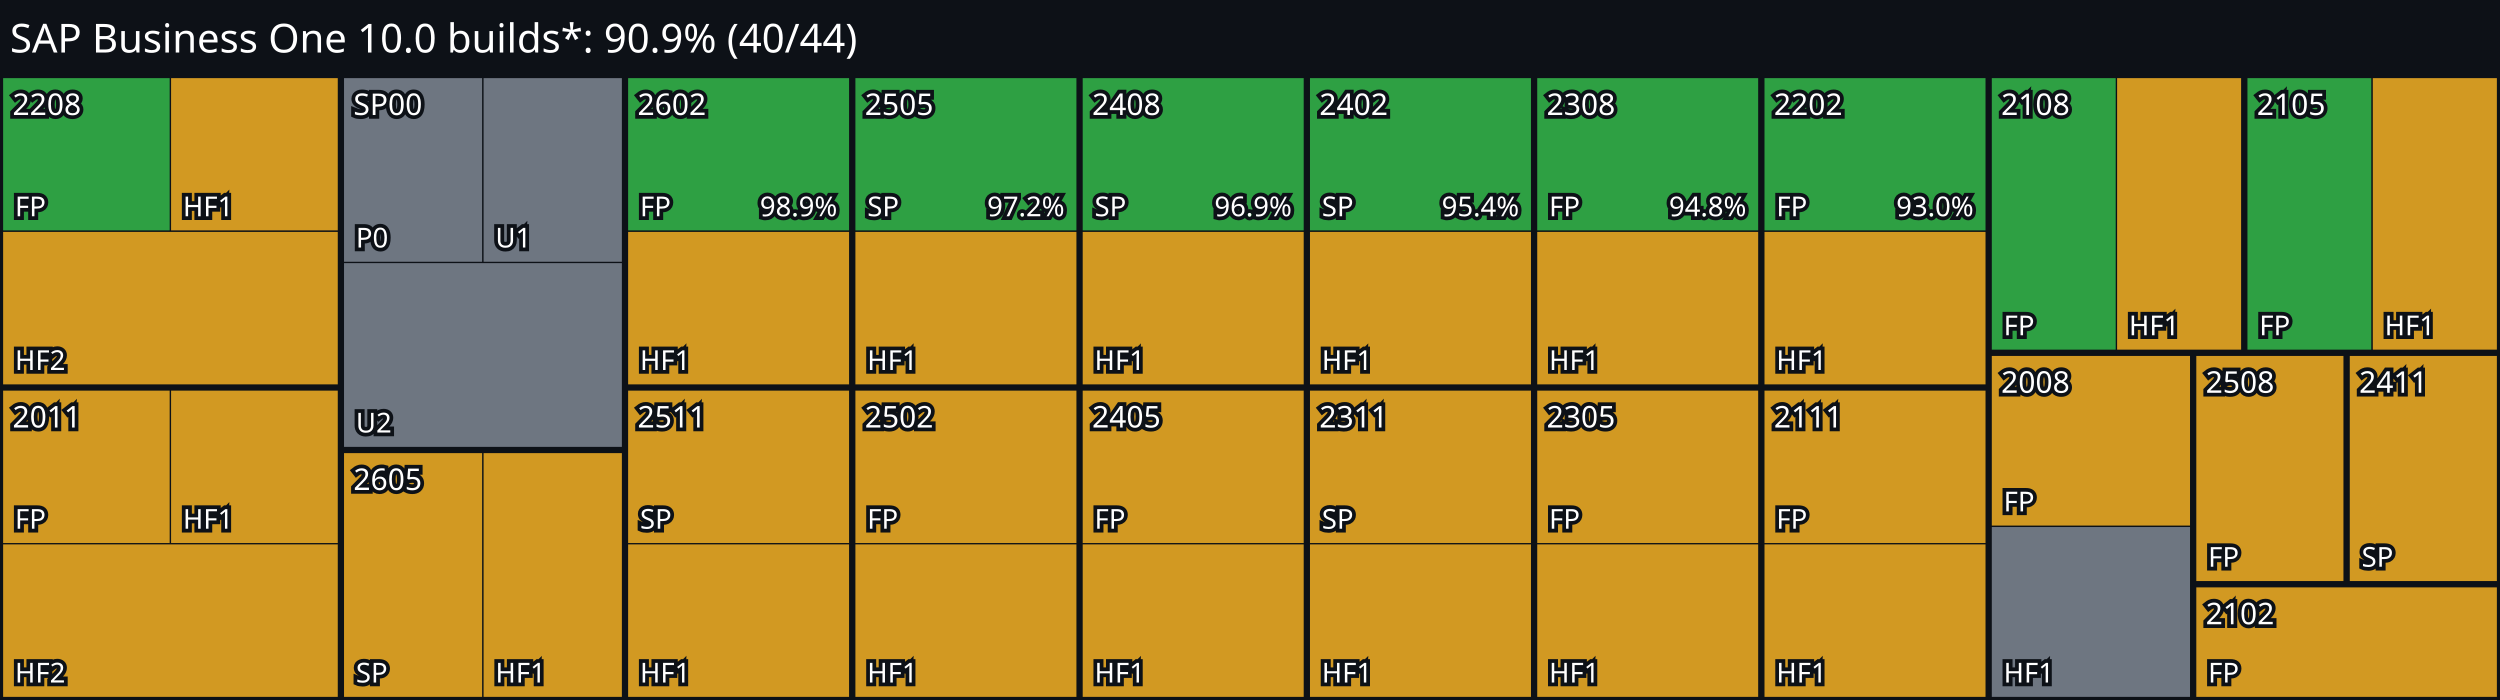
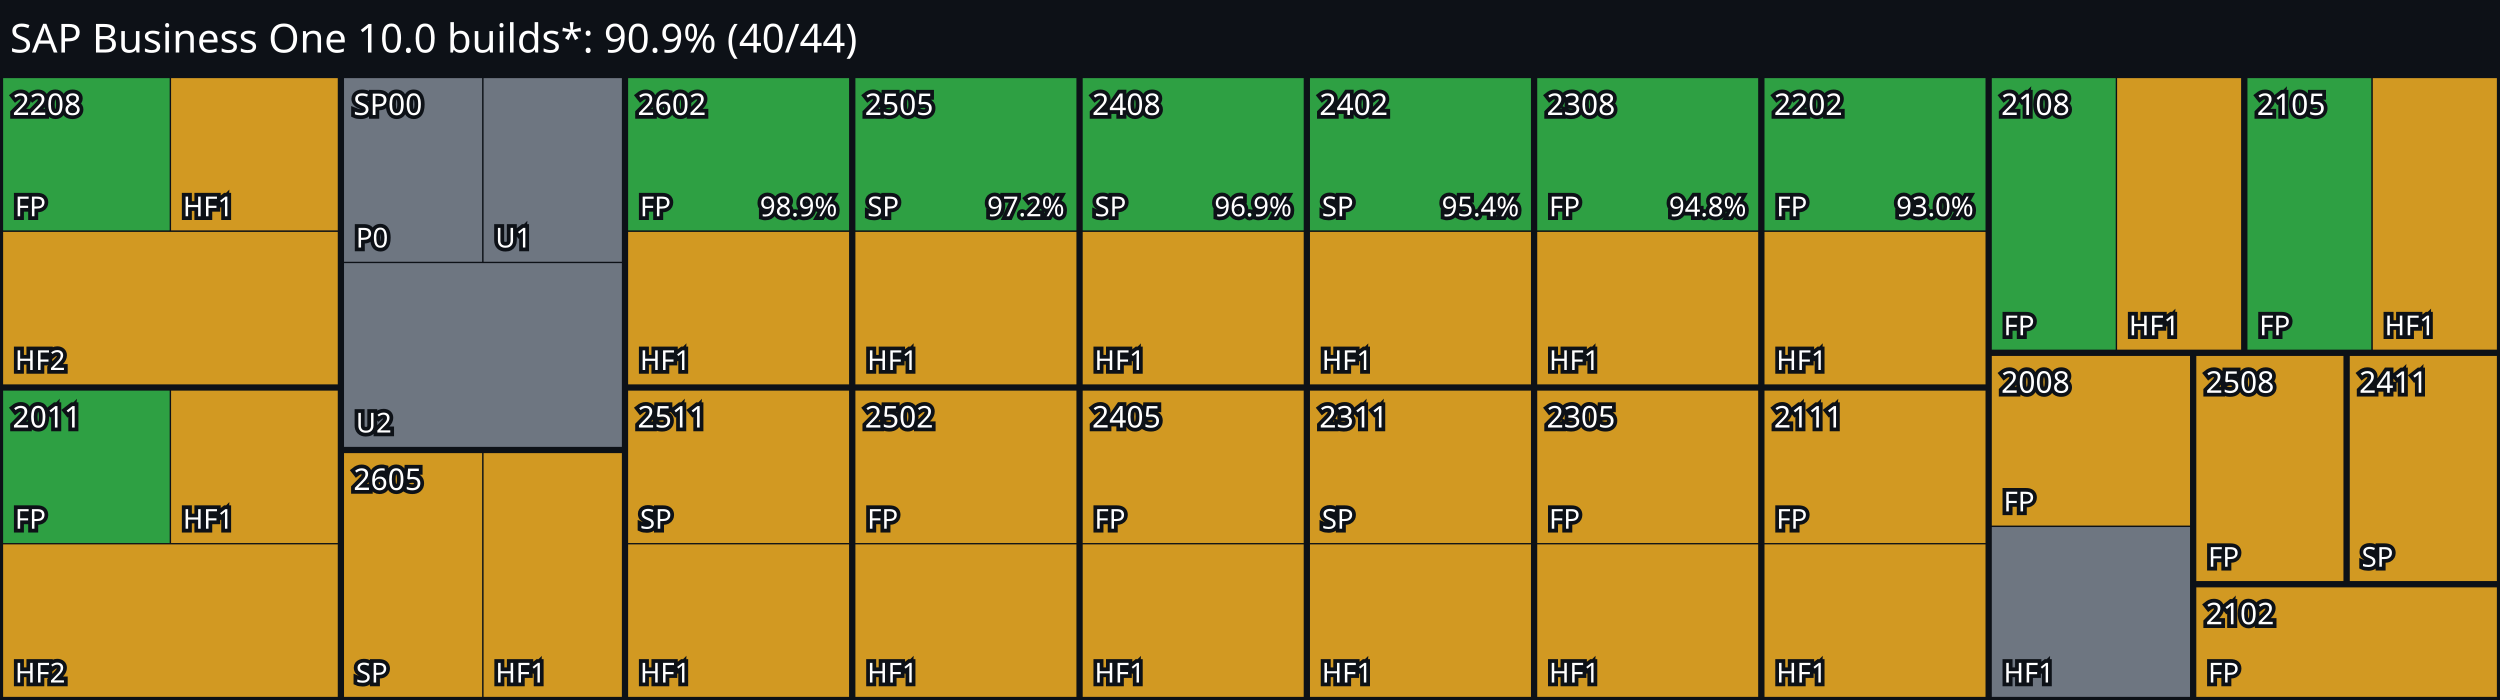
<svg xmlns="http://www.w3.org/2000/svg" viewBox="0 0 1000 280" width="1000" height="280">
  <rect x="0.00" y="0.00" width="1000.00" height="280.00" fill="#0d1117" stroke="#0d1117" stroke-width="0" />
  <text x="4.00" y="21.00" text-anchor="start" font-family="sans-serif" font-size="16" fill="#ffffff" stroke="#0d1117" stroke-width="3" paint-order="stroke">SAP Business One 10.0 builds*: 90.9% (40/44)</text>
  <g>
    <rect x="1.00" y="31.00" width="67.18" height="61.50" fill="#2ea043" stroke="#0d1117" stroke-width="0.5" />
    <text x="6.00" y="86.50" text-anchor="start" font-family="sans-serif" font-size="11" fill="#ffffff" stroke="#0d1117" stroke-width="3" paint-order="stroke">FP</text>
    <rect x="68.18" y="31.00" width="67.18" height="61.50" fill="#d29922" stroke="#0d1117" stroke-width="0.5" />
    <text x="73.18" y="86.50" text-anchor="start" font-family="sans-serif" font-size="11" fill="#ffffff" stroke="#0d1117" stroke-width="3" paint-order="stroke">HF1</text>
    <rect x="1.00" y="92.50" width="134.36" height="61.50" fill="#d29922" stroke="#0d1117" stroke-width="0.5" />
    <text x="6.00" y="148.00" text-anchor="start" font-family="sans-serif" font-size="11" fill="#ffffff" stroke="#0d1117" stroke-width="3" paint-order="stroke">HF2</text>
    <rect x="0.00" y="30.00" width="136.36" height="125.00" fill="none" stroke="#0d1117" stroke-width="2" />
    <text x="5.00" y="46.00" text-anchor="start" font-family="sans-serif" font-size="12" fill="#ffffff" stroke="#0d1117" stroke-width="3" paint-order="stroke">2208</text>
  </g>
  <g>
-     <rect x="1.00" y="156.00" width="67.18" height="61.50" fill="#d29922" stroke="#0d1117" stroke-width="0.5" />
+     <rect x="1.00" y="156.00" width="67.18" height="61.50" fill="#2ea043" stroke="#0d1117" stroke-width="0.5" />
    <text x="6.00" y="211.50" text-anchor="start" font-family="sans-serif" font-size="11" fill="#ffffff" stroke="#0d1117" stroke-width="3" paint-order="stroke">FP</text>
    <rect x="68.18" y="156.00" width="67.18" height="61.50" fill="#d29922" stroke="#0d1117" stroke-width="0.5" />
    <text x="73.18" y="211.50" text-anchor="start" font-family="sans-serif" font-size="11" fill="#ffffff" stroke="#0d1117" stroke-width="3" paint-order="stroke">HF1</text>
    <rect x="1.00" y="217.50" width="134.36" height="61.50" fill="#d29922" stroke="#0d1117" stroke-width="0.5" />
    <text x="6.00" y="273.00" text-anchor="start" font-family="sans-serif" font-size="11" fill="#ffffff" stroke="#0d1117" stroke-width="3" paint-order="stroke">HF2</text>
    <rect x="0.00" y="155.00" width="136.36" height="125.00" fill="none" stroke="#0d1117" stroke-width="2" />
    <text x="5.00" y="171.00" text-anchor="start" font-family="sans-serif" font-size="12" fill="#ffffff" stroke="#0d1117" stroke-width="3" paint-order="stroke">2011</text>
  </g>
  <g>
    <rect x="137.36" y="31.00" width="55.82" height="74.00" fill="#6e7681" stroke="#0d1117" stroke-width="0.5" />
    <text x="142.36" y="99.00" text-anchor="start" font-family="sans-serif" font-size="11" fill="#ffffff" stroke="#0d1117" stroke-width="3" paint-order="stroke">P0</text>
    <rect x="193.18" y="31.00" width="55.82" height="74.00" fill="#6e7681" stroke="#0d1117" stroke-width="0.5" />
    <text x="198.18" y="99.00" text-anchor="start" font-family="sans-serif" font-size="11" fill="#ffffff" stroke="#0d1117" stroke-width="3" paint-order="stroke">U1</text>
    <rect x="137.36" y="105.00" width="111.64" height="74.00" fill="#6e7681" stroke="#0d1117" stroke-width="0.5" />
    <text x="142.36" y="173.00" text-anchor="start" font-family="sans-serif" font-size="11" fill="#ffffff" stroke="#0d1117" stroke-width="3" paint-order="stroke">U2</text>
    <rect x="136.36" y="30.00" width="113.64" height="150.00" fill="none" stroke="#0d1117" stroke-width="2" />
    <text x="141.36" y="46.00" text-anchor="start" font-family="sans-serif" font-size="12" fill="#ffffff" stroke="#0d1117" stroke-width="3" paint-order="stroke">SP00</text>
  </g>
  <g>
    <rect x="137.36" y="181.00" width="55.82" height="98.00" fill="#d29922" stroke="#0d1117" stroke-width="0.5" />
    <text x="142.36" y="273.00" text-anchor="start" font-family="sans-serif" font-size="11" fill="#ffffff" stroke="#0d1117" stroke-width="3" paint-order="stroke">SP</text>
    <rect x="193.18" y="181.00" width="55.82" height="98.00" fill="#d29922" stroke="#0d1117" stroke-width="0.5" />
    <text x="198.18" y="273.00" text-anchor="start" font-family="sans-serif" font-size="11" fill="#ffffff" stroke="#0d1117" stroke-width="3" paint-order="stroke">HF1</text>
    <rect x="136.36" y="180.00" width="113.64" height="100.00" fill="none" stroke="#0d1117" stroke-width="2" />
    <text x="141.36" y="196.00" text-anchor="start" font-family="sans-serif" font-size="12" fill="#ffffff" stroke="#0d1117" stroke-width="3" paint-order="stroke">2605</text>
  </g>
  <g>
    <rect x="251.00" y="31.00" width="88.91" height="61.50" fill="#2ea043" stroke="#0d1117" stroke-width="0.5" />
    <text x="256.00" y="86.50" text-anchor="start" font-family="sans-serif" font-size="11" fill="#ffffff" stroke="#0d1117" stroke-width="3" paint-order="stroke">FP</text>
    <text x="334.91" y="86.50" text-anchor="end" font-family="sans-serif" font-size="11" fill="#ffffff" stroke="#0d1117" stroke-width="3" paint-order="stroke">98.9%</text>
    <rect x="251.00" y="92.50" width="88.91" height="61.50" fill="#d29922" stroke="#0d1117" stroke-width="0.5" />
    <text x="256.00" y="148.00" text-anchor="start" font-family="sans-serif" font-size="11" fill="#ffffff" stroke="#0d1117" stroke-width="3" paint-order="stroke">HF1</text>
    <rect x="250.00" y="30.00" width="90.91" height="125.00" fill="none" stroke="#0d1117" stroke-width="2" />
    <text x="255.00" y="46.00" text-anchor="start" font-family="sans-serif" font-size="12" fill="#ffffff" stroke="#0d1117" stroke-width="3" paint-order="stroke">2602</text>
  </g>
  <g>
    <rect x="251.00" y="156.00" width="88.91" height="61.50" fill="#d29922" stroke="#0d1117" stroke-width="0.5" />
    <text x="256.00" y="211.50" text-anchor="start" font-family="sans-serif" font-size="11" fill="#ffffff" stroke="#0d1117" stroke-width="3" paint-order="stroke">SP</text>
    <rect x="251.00" y="217.50" width="88.91" height="61.50" fill="#d29922" stroke="#0d1117" stroke-width="0.5" />
    <text x="256.00" y="273.00" text-anchor="start" font-family="sans-serif" font-size="11" fill="#ffffff" stroke="#0d1117" stroke-width="3" paint-order="stroke">HF1</text>
    <rect x="250.00" y="155.00" width="90.91" height="125.00" fill="none" stroke="#0d1117" stroke-width="2" />
    <text x="255.00" y="171.00" text-anchor="start" font-family="sans-serif" font-size="12" fill="#ffffff" stroke="#0d1117" stroke-width="3" paint-order="stroke">2511</text>
  </g>
  <g>
    <rect x="341.91" y="31.00" width="88.91" height="61.50" fill="#2ea043" stroke="#0d1117" stroke-width="0.5" />
    <text x="346.91" y="86.50" text-anchor="start" font-family="sans-serif" font-size="11" fill="#ffffff" stroke="#0d1117" stroke-width="3" paint-order="stroke">SP</text>
    <text x="425.82" y="86.50" text-anchor="end" font-family="sans-serif" font-size="11" fill="#ffffff" stroke="#0d1117" stroke-width="3" paint-order="stroke">97.2%</text>
    <rect x="341.91" y="92.50" width="88.91" height="61.50" fill="#d29922" stroke="#0d1117" stroke-width="0.5" />
    <text x="346.91" y="148.00" text-anchor="start" font-family="sans-serif" font-size="11" fill="#ffffff" stroke="#0d1117" stroke-width="3" paint-order="stroke">HF1</text>
    <rect x="340.91" y="30.00" width="90.91" height="125.00" fill="none" stroke="#0d1117" stroke-width="2" />
    <text x="345.91" y="46.00" text-anchor="start" font-family="sans-serif" font-size="12" fill="#ffffff" stroke="#0d1117" stroke-width="3" paint-order="stroke">2505</text>
  </g>
  <g>
    <rect x="341.91" y="156.00" width="88.91" height="61.50" fill="#d29922" stroke="#0d1117" stroke-width="0.5" />
    <text x="346.91" y="211.50" text-anchor="start" font-family="sans-serif" font-size="11" fill="#ffffff" stroke="#0d1117" stroke-width="3" paint-order="stroke">FP</text>
    <rect x="341.91" y="217.50" width="88.91" height="61.50" fill="#d29922" stroke="#0d1117" stroke-width="0.5" />
    <text x="346.91" y="273.00" text-anchor="start" font-family="sans-serif" font-size="11" fill="#ffffff" stroke="#0d1117" stroke-width="3" paint-order="stroke">HF1</text>
    <rect x="340.91" y="155.00" width="90.91" height="125.00" fill="none" stroke="#0d1117" stroke-width="2" />
    <text x="345.91" y="171.00" text-anchor="start" font-family="sans-serif" font-size="12" fill="#ffffff" stroke="#0d1117" stroke-width="3" paint-order="stroke">2502</text>
  </g>
  <g>
    <rect x="432.82" y="31.00" width="88.91" height="61.50" fill="#2ea043" stroke="#0d1117" stroke-width="0.5" />
    <text x="437.82" y="86.50" text-anchor="start" font-family="sans-serif" font-size="11" fill="#ffffff" stroke="#0d1117" stroke-width="3" paint-order="stroke">SP</text>
    <text x="516.73" y="86.50" text-anchor="end" font-family="sans-serif" font-size="11" fill="#ffffff" stroke="#0d1117" stroke-width="3" paint-order="stroke">96.9%</text>
    <rect x="432.82" y="92.50" width="88.91" height="61.50" fill="#d29922" stroke="#0d1117" stroke-width="0.5" />
    <text x="437.82" y="148.00" text-anchor="start" font-family="sans-serif" font-size="11" fill="#ffffff" stroke="#0d1117" stroke-width="3" paint-order="stroke">HF1</text>
    <rect x="431.82" y="30.00" width="90.91" height="125.00" fill="none" stroke="#0d1117" stroke-width="2" />
    <text x="436.82" y="46.00" text-anchor="start" font-family="sans-serif" font-size="12" fill="#ffffff" stroke="#0d1117" stroke-width="3" paint-order="stroke">2408</text>
  </g>
  <g>
    <rect x="432.82" y="156.00" width="88.91" height="61.50" fill="#d29922" stroke="#0d1117" stroke-width="0.5" />
    <text x="437.82" y="211.50" text-anchor="start" font-family="sans-serif" font-size="11" fill="#ffffff" stroke="#0d1117" stroke-width="3" paint-order="stroke">FP</text>
    <rect x="432.82" y="217.50" width="88.91" height="61.50" fill="#d29922" stroke="#0d1117" stroke-width="0.5" />
    <text x="437.82" y="273.00" text-anchor="start" font-family="sans-serif" font-size="11" fill="#ffffff" stroke="#0d1117" stroke-width="3" paint-order="stroke">HF1</text>
    <rect x="431.82" y="155.00" width="90.91" height="125.00" fill="none" stroke="#0d1117" stroke-width="2" />
    <text x="436.82" y="171.00" text-anchor="start" font-family="sans-serif" font-size="12" fill="#ffffff" stroke="#0d1117" stroke-width="3" paint-order="stroke">2405</text>
  </g>
  <g>
    <rect x="523.73" y="31.00" width="88.91" height="61.50" fill="#2ea043" stroke="#0d1117" stroke-width="0.5" />
    <text x="528.73" y="86.50" text-anchor="start" font-family="sans-serif" font-size="11" fill="#ffffff" stroke="#0d1117" stroke-width="3" paint-order="stroke">SP</text>
    <text x="607.64" y="86.50" text-anchor="end" font-family="sans-serif" font-size="11" fill="#ffffff" stroke="#0d1117" stroke-width="3" paint-order="stroke">95.4%</text>
    <rect x="523.73" y="92.50" width="88.91" height="61.50" fill="#d29922" stroke="#0d1117" stroke-width="0.5" />
    <text x="528.73" y="148.00" text-anchor="start" font-family="sans-serif" font-size="11" fill="#ffffff" stroke="#0d1117" stroke-width="3" paint-order="stroke">HF1</text>
    <rect x="522.73" y="30.00" width="90.91" height="125.00" fill="none" stroke="#0d1117" stroke-width="2" />
    <text x="527.73" y="46.00" text-anchor="start" font-family="sans-serif" font-size="12" fill="#ffffff" stroke="#0d1117" stroke-width="3" paint-order="stroke">2402</text>
  </g>
  <g>
    <rect x="523.73" y="156.00" width="88.91" height="61.50" fill="#d29922" stroke="#0d1117" stroke-width="0.5" />
    <text x="528.73" y="211.50" text-anchor="start" font-family="sans-serif" font-size="11" fill="#ffffff" stroke="#0d1117" stroke-width="3" paint-order="stroke">SP</text>
    <rect x="523.73" y="217.50" width="88.91" height="61.50" fill="#d29922" stroke="#0d1117" stroke-width="0.5" />
    <text x="528.73" y="273.00" text-anchor="start" font-family="sans-serif" font-size="11" fill="#ffffff" stroke="#0d1117" stroke-width="3" paint-order="stroke">HF1</text>
    <rect x="522.73" y="155.00" width="90.91" height="125.00" fill="none" stroke="#0d1117" stroke-width="2" />
    <text x="527.73" y="171.00" text-anchor="start" font-family="sans-serif" font-size="12" fill="#ffffff" stroke="#0d1117" stroke-width="3" paint-order="stroke">2311</text>
  </g>
  <g>
    <rect x="614.64" y="31.00" width="88.91" height="61.50" fill="#2ea043" stroke="#0d1117" stroke-width="0.5" />
    <text x="619.64" y="86.50" text-anchor="start" font-family="sans-serif" font-size="11" fill="#ffffff" stroke="#0d1117" stroke-width="3" paint-order="stroke">FP</text>
    <text x="698.55" y="86.50" text-anchor="end" font-family="sans-serif" font-size="11" fill="#ffffff" stroke="#0d1117" stroke-width="3" paint-order="stroke">94.8%</text>
    <rect x="614.64" y="92.50" width="88.91" height="61.50" fill="#d29922" stroke="#0d1117" stroke-width="0.5" />
    <text x="619.64" y="148.00" text-anchor="start" font-family="sans-serif" font-size="11" fill="#ffffff" stroke="#0d1117" stroke-width="3" paint-order="stroke">HF1</text>
    <rect x="613.64" y="30.00" width="90.91" height="125.00" fill="none" stroke="#0d1117" stroke-width="2" />
    <text x="618.64" y="46.00" text-anchor="start" font-family="sans-serif" font-size="12" fill="#ffffff" stroke="#0d1117" stroke-width="3" paint-order="stroke">2308</text>
  </g>
  <g>
    <rect x="614.64" y="156.00" width="88.91" height="61.50" fill="#d29922" stroke="#0d1117" stroke-width="0.5" />
    <text x="619.64" y="211.50" text-anchor="start" font-family="sans-serif" font-size="11" fill="#ffffff" stroke="#0d1117" stroke-width="3" paint-order="stroke">FP</text>
    <rect x="614.64" y="217.50" width="88.91" height="61.50" fill="#d29922" stroke="#0d1117" stroke-width="0.5" />
    <text x="619.64" y="273.00" text-anchor="start" font-family="sans-serif" font-size="11" fill="#ffffff" stroke="#0d1117" stroke-width="3" paint-order="stroke">HF1</text>
    <rect x="613.64" y="155.00" width="90.91" height="125.00" fill="none" stroke="#0d1117" stroke-width="2" />
    <text x="618.64" y="171.00" text-anchor="start" font-family="sans-serif" font-size="12" fill="#ffffff" stroke="#0d1117" stroke-width="3" paint-order="stroke">2305</text>
  </g>
  <g>
    <rect x="705.55" y="31.00" width="88.91" height="61.50" fill="#2ea043" stroke="#0d1117" stroke-width="0.5" />
    <text x="710.55" y="86.50" text-anchor="start" font-family="sans-serif" font-size="11" fill="#ffffff" stroke="#0d1117" stroke-width="3" paint-order="stroke">FP</text>
    <text x="789.45" y="86.50" text-anchor="end" font-family="sans-serif" font-size="11" fill="#ffffff" stroke="#0d1117" stroke-width="3" paint-order="stroke">93.0%</text>
    <rect x="705.55" y="92.50" width="88.91" height="61.50" fill="#d29922" stroke="#0d1117" stroke-width="0.5" />
    <text x="710.55" y="148.00" text-anchor="start" font-family="sans-serif" font-size="11" fill="#ffffff" stroke="#0d1117" stroke-width="3" paint-order="stroke">HF1</text>
    <rect x="704.55" y="30.00" width="90.91" height="125.00" fill="none" stroke="#0d1117" stroke-width="2" />
    <text x="709.55" y="46.00" text-anchor="start" font-family="sans-serif" font-size="12" fill="#ffffff" stroke="#0d1117" stroke-width="3" paint-order="stroke">2202</text>
  </g>
  <g>
    <rect x="705.55" y="156.00" width="88.91" height="61.50" fill="#d29922" stroke="#0d1117" stroke-width="0.5" />
    <text x="710.55" y="211.50" text-anchor="start" font-family="sans-serif" font-size="11" fill="#ffffff" stroke="#0d1117" stroke-width="3" paint-order="stroke">FP</text>
    <rect x="705.55" y="217.50" width="88.91" height="61.50" fill="#d29922" stroke="#0d1117" stroke-width="0.5" />
    <text x="710.55" y="273.00" text-anchor="start" font-family="sans-serif" font-size="11" fill="#ffffff" stroke="#0d1117" stroke-width="3" paint-order="stroke">HF1</text>
    <rect x="704.55" y="155.00" width="90.91" height="125.00" fill="none" stroke="#0d1117" stroke-width="2" />
    <text x="709.55" y="171.00" text-anchor="start" font-family="sans-serif" font-size="12" fill="#ffffff" stroke="#0d1117" stroke-width="3" paint-order="stroke">2111</text>
  </g>
  <g>
    <rect x="796.45" y="31.00" width="50.14" height="109.11" fill="#2ea043" stroke="#0d1117" stroke-width="0.5" />
    <text x="801.45" y="134.11" text-anchor="start" font-family="sans-serif" font-size="11" fill="#ffffff" stroke="#0d1117" stroke-width="3" paint-order="stroke">FP</text>
    <rect x="846.59" y="31.00" width="50.14" height="109.11" fill="#d29922" stroke="#0d1117" stroke-width="0.5" />
    <text x="851.59" y="134.11" text-anchor="start" font-family="sans-serif" font-size="11" fill="#ffffff" stroke="#0d1117" stroke-width="3" paint-order="stroke">HF1</text>
    <rect x="795.45" y="30.00" width="102.27" height="111.11" fill="none" stroke="#0d1117" stroke-width="2" />
    <text x="800.45" y="46.00" text-anchor="start" font-family="sans-serif" font-size="12" fill="#ffffff" stroke="#0d1117" stroke-width="3" paint-order="stroke">2108</text>
  </g>
  <g>
    <rect x="898.73" y="31.00" width="50.14" height="109.11" fill="#2ea043" stroke="#0d1117" stroke-width="0.5" />
    <text x="903.73" y="134.11" text-anchor="start" font-family="sans-serif" font-size="11" fill="#ffffff" stroke="#0d1117" stroke-width="3" paint-order="stroke">FP</text>
    <rect x="948.86" y="31.00" width="50.14" height="109.11" fill="#d29922" stroke="#0d1117" stroke-width="0.5" />
    <text x="953.86" y="134.11" text-anchor="start" font-family="sans-serif" font-size="11" fill="#ffffff" stroke="#0d1117" stroke-width="3" paint-order="stroke">HF1</text>
    <rect x="897.73" y="30.00" width="102.27" height="111.11" fill="none" stroke="#0d1117" stroke-width="2" />
    <text x="902.73" y="46.00" text-anchor="start" font-family="sans-serif" font-size="12" fill="#ffffff" stroke="#0d1117" stroke-width="3" paint-order="stroke">2105</text>
  </g>
  <g>
    <rect x="796.45" y="142.11" width="79.82" height="68.44" fill="#d29922" stroke="#0d1117" stroke-width="0.5" />
    <text x="801.45" y="204.56" text-anchor="start" font-family="sans-serif" font-size="11" fill="#ffffff" stroke="#0d1117" stroke-width="3" paint-order="stroke">FP</text>
    <rect x="796.45" y="210.56" width="79.82" height="68.44" fill="#6e7681" stroke="#0d1117" stroke-width="0.5" />
    <text x="801.45" y="273.00" text-anchor="start" font-family="sans-serif" font-size="11" fill="#ffffff" stroke="#0d1117" stroke-width="3" paint-order="stroke">HF1</text>
    <rect x="795.45" y="141.11" width="81.82" height="138.89" fill="none" stroke="#0d1117" stroke-width="2" />
    <text x="800.45" y="157.11" text-anchor="start" font-family="sans-serif" font-size="12" fill="#ffffff" stroke="#0d1117" stroke-width="3" paint-order="stroke">2008</text>
  </g>
  <g>
    <rect x="878.27" y="142.11" width="59.36" height="90.59" fill="#d29922" stroke="#0d1117" stroke-width="0.5" />
    <text x="883.27" y="226.70" text-anchor="start" font-family="sans-serif" font-size="11" fill="#ffffff" stroke="#0d1117" stroke-width="3" paint-order="stroke">FP</text>
    <rect x="877.27" y="141.11" width="61.36" height="92.59" fill="none" stroke="#0d1117" stroke-width="2" />
    <text x="882.27" y="157.11" text-anchor="start" font-family="sans-serif" font-size="12" fill="#ffffff" stroke="#0d1117" stroke-width="3" paint-order="stroke">2508</text>
  </g>
  <g>
    <rect x="939.64" y="142.11" width="59.36" height="90.59" fill="#d29922" stroke="#0d1117" stroke-width="0.5" />
    <text x="944.64" y="226.70" text-anchor="start" font-family="sans-serif" font-size="11" fill="#ffffff" stroke="#0d1117" stroke-width="3" paint-order="stroke">SP</text>
    <rect x="938.64" y="141.11" width="61.36" height="92.59" fill="none" stroke="#0d1117" stroke-width="2" />
    <text x="943.64" y="157.11" text-anchor="start" font-family="sans-serif" font-size="12" fill="#ffffff" stroke="#0d1117" stroke-width="3" paint-order="stroke">2411</text>
  </g>
  <g>
    <rect x="878.27" y="234.70" width="120.73" height="44.30" fill="#d29922" stroke="#0d1117" stroke-width="0.5" />
    <text x="883.27" y="273.00" text-anchor="start" font-family="sans-serif" font-size="11" fill="#ffffff" stroke="#0d1117" stroke-width="3" paint-order="stroke">FP</text>
    <rect x="877.27" y="233.70" width="122.73" height="46.30" fill="none" stroke="#0d1117" stroke-width="2" />
    <text x="882.27" y="249.70" text-anchor="start" font-family="sans-serif" font-size="12" fill="#ffffff" stroke="#0d1117" stroke-width="3" paint-order="stroke">2102</text>
  </g>
</svg>
